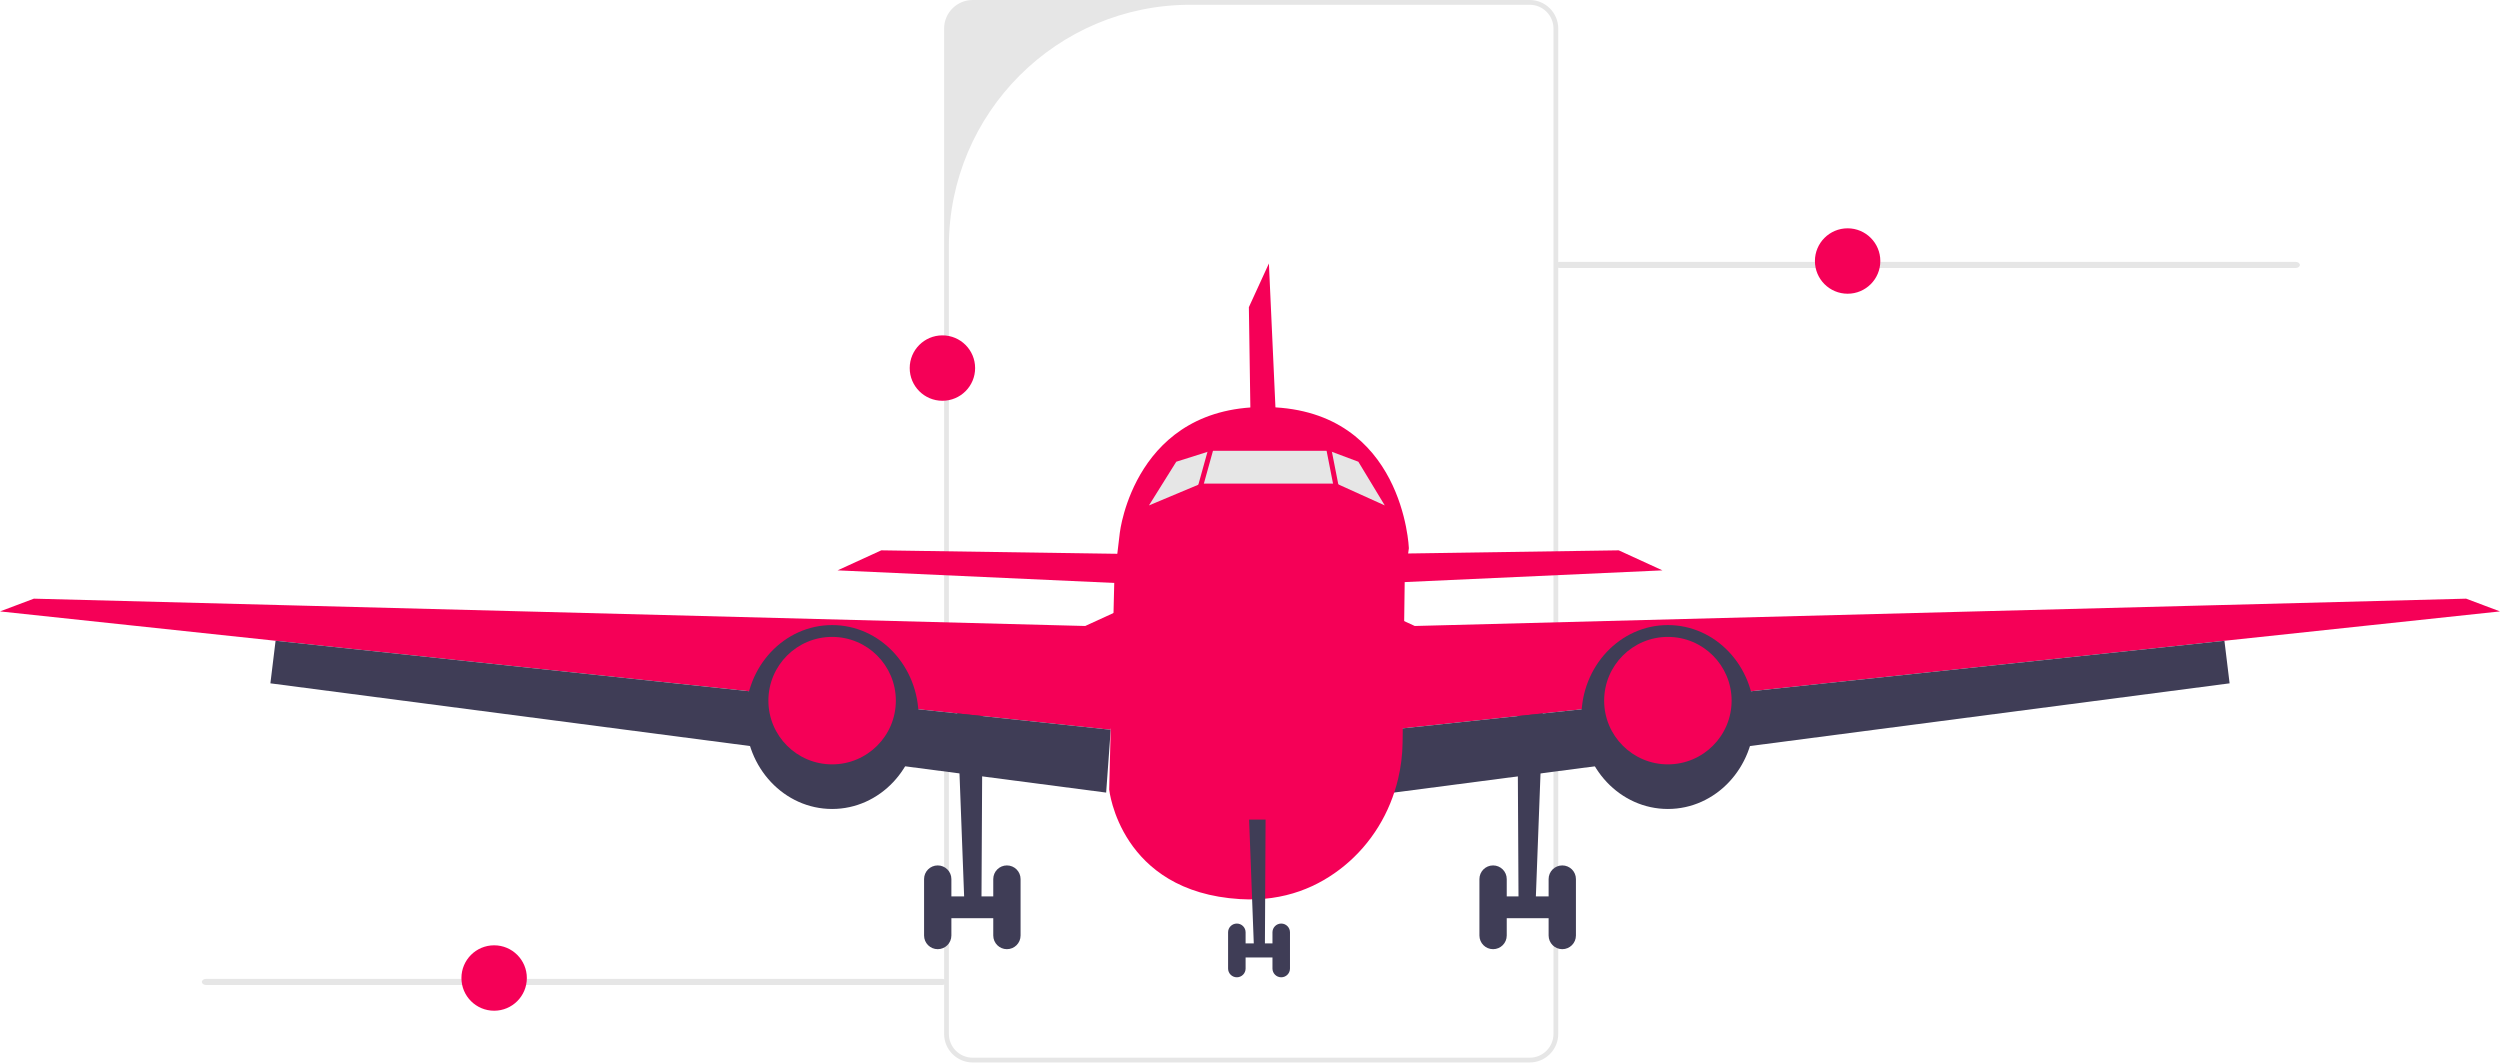
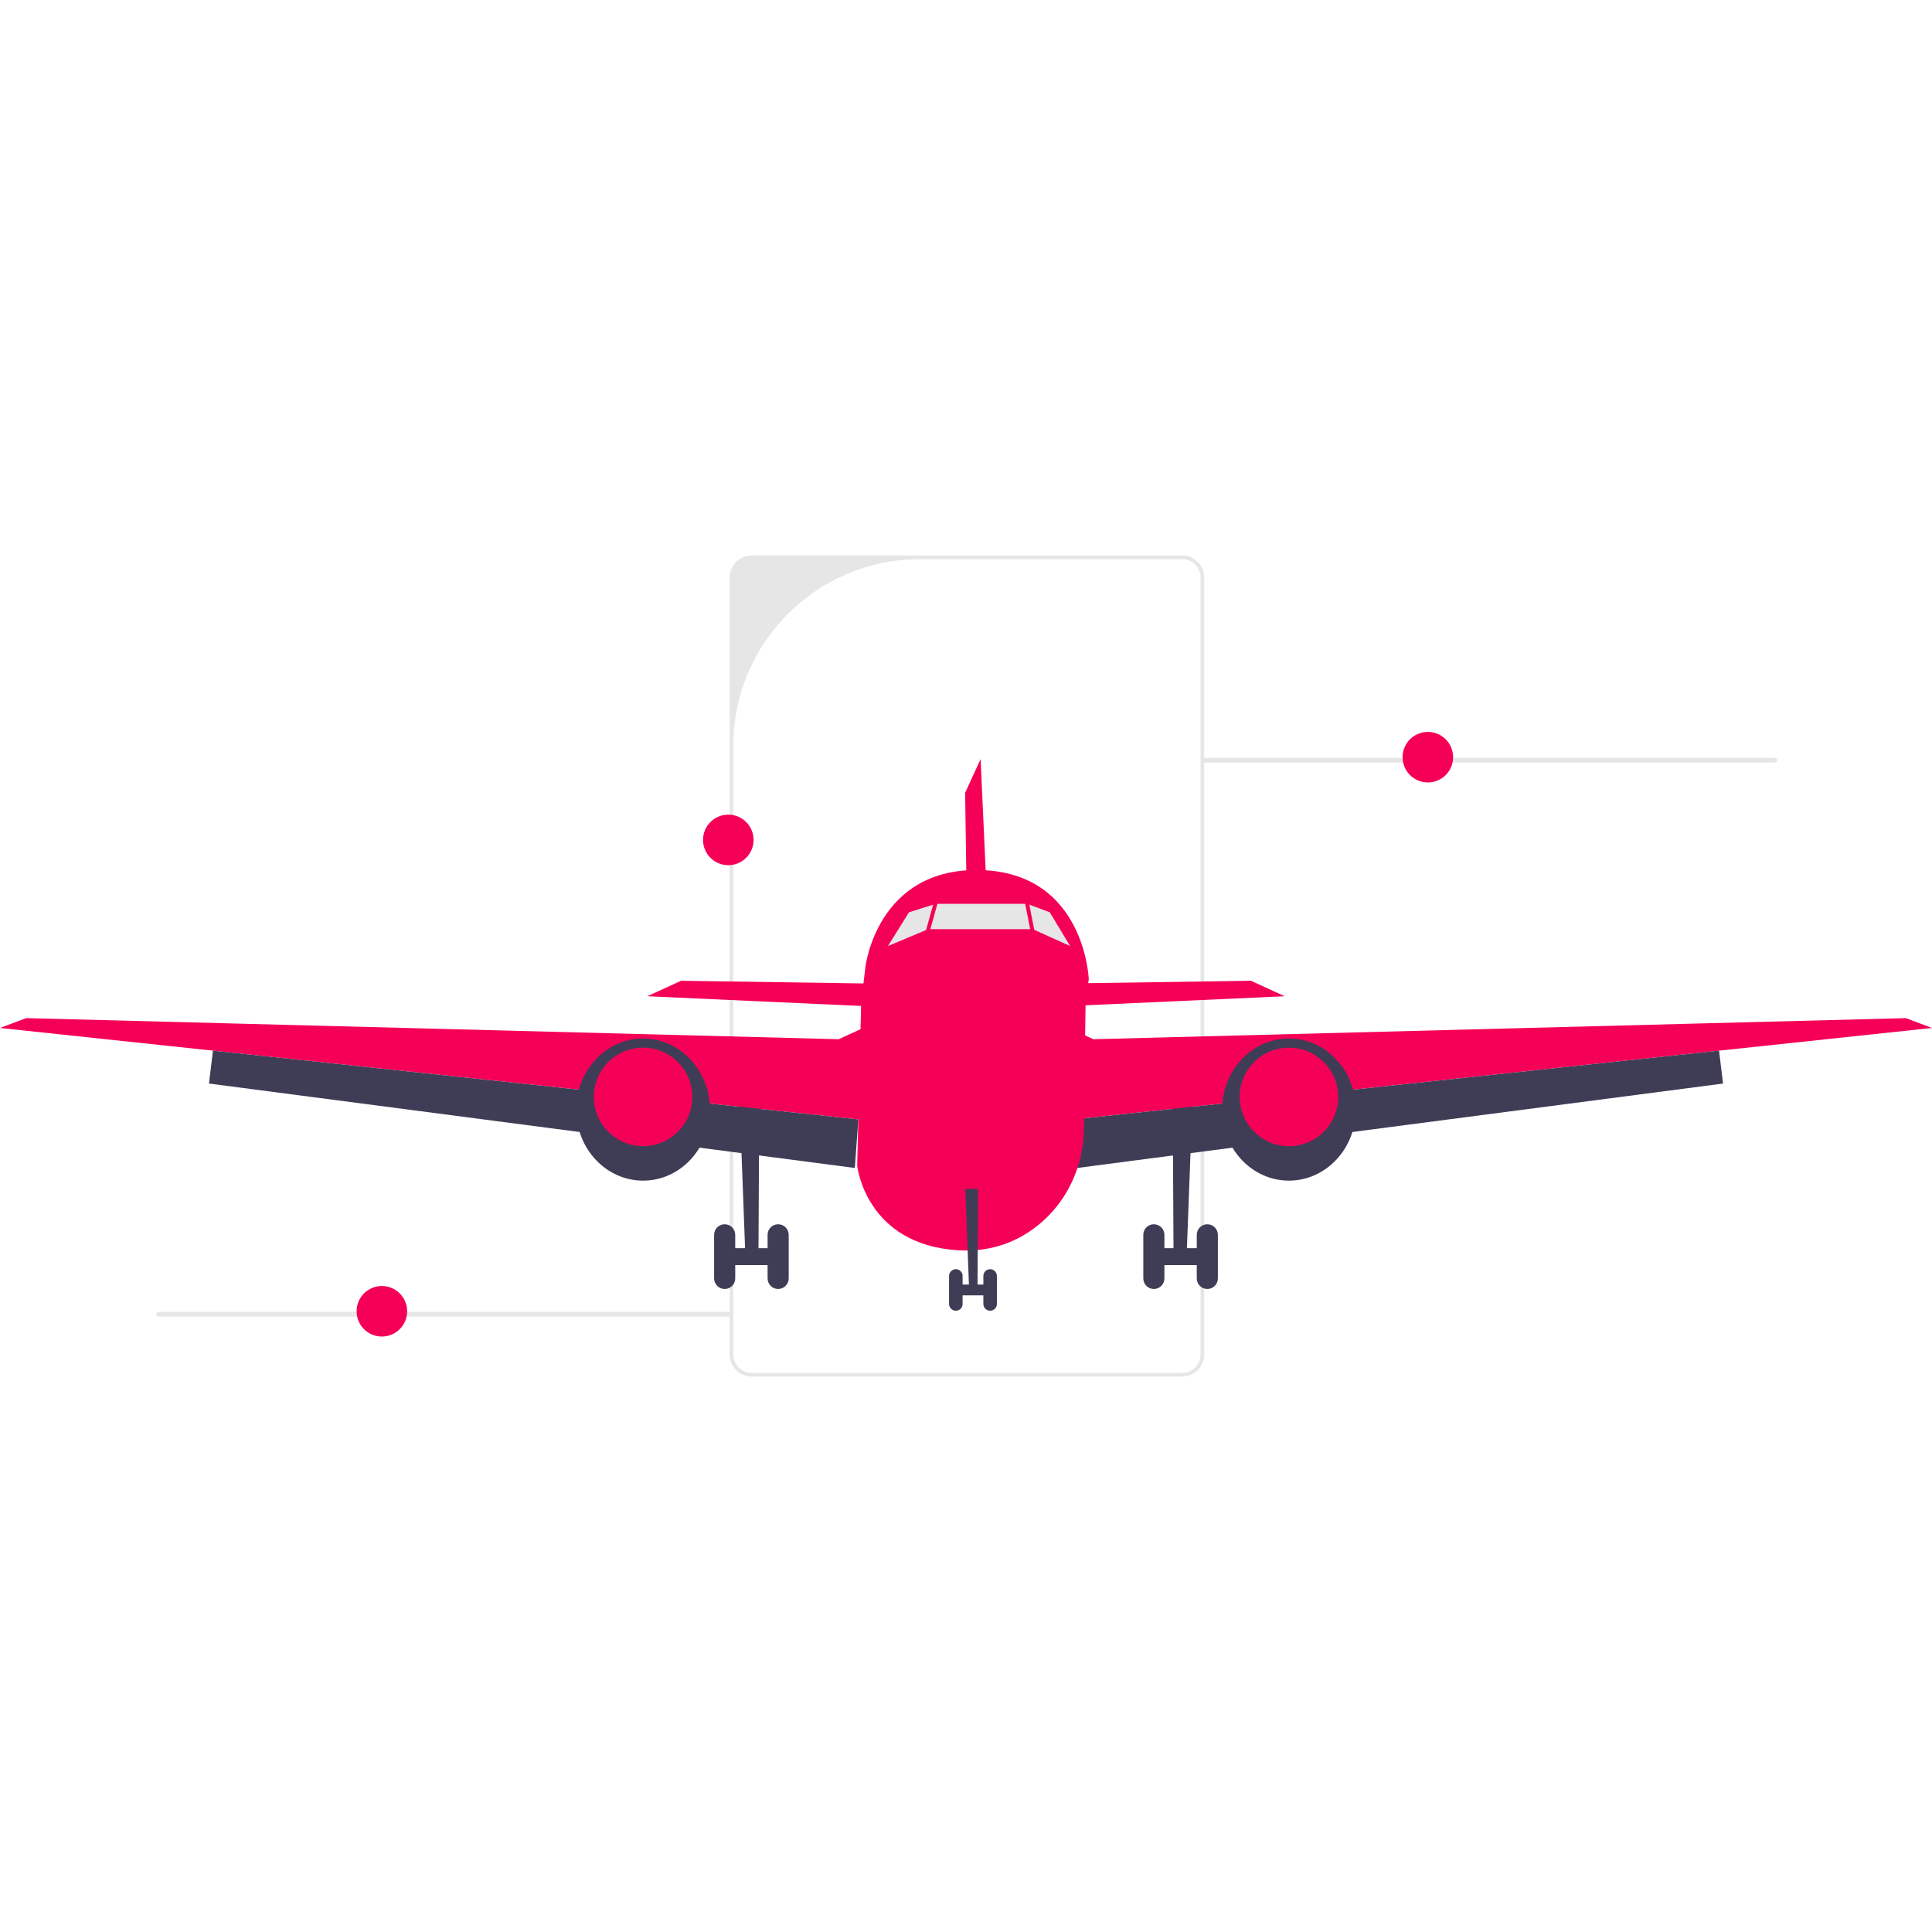
- <svg xmlns="http://www.w3.org/2000/svg" width="993.73" height="422.322" viewBox="0 0 993.73 422.322">
+ <svg xmlns="http://www.w3.org/2000/svg" width="450" height="450" viewBox="0 0 993.73 422.322">
  <path d="M608.038,422.322h-221.408c-6.261,0-11.355-5.094-11.355-11.355V11.355c0-6.261,5.094-11.355,11.355-11.355h221.408c6.261,0,11.355,5.094,11.355,11.355V410.967c0,6.261-5.094,11.355-11.355,11.355ZM473.168,1.896c-53.018,0-95.997,42.979-95.997,95.997V410.967c0,5.224,4.235,9.459,9.459,9.459h221.408c5.224,0,9.459-4.235,9.459-9.459V11.355c0-5.224-4.235-9.459-9.459-9.459h-134.87Z" fill="#e6e6e6" />
  <path d="M618.244,105.309c0,.677,.759,1.22,1.704,1.22h292.523c.945,0,1.704-.543,1.704-1.22,0-.677-.759-1.22-1.704-1.22h-292.523c-.945,0-1.704,.544-1.704,1.22h0Z" fill="#e6e6e6" />
  <polygon points="380.339 279.582 383.234 356.301 376.187 356.301 376.187 364.986 395.883 364.986 395.883 356.301 390.138 356.301 390.548 279.582 380.339 279.582" fill="#3f3d56" />
  <path d="M372.739,343.997h-0c2.998,0,5.428,2.43,5.428,5.428v22.437c0,2.998-2.43,5.428-5.428,5.428h0c-2.998,0-5.428-2.43-5.428-5.428v-22.437c0-2.998,2.43-5.428,5.428-5.428Z" fill="#3f3d56" />
  <path d="M400.242,343.997h-0c2.998,0,5.428,2.43,5.428,5.428v22.437c0,2.998-2.43,5.428-5.428,5.428h0c-2.998,0-5.428-2.43-5.428-5.428v-22.437c0-2.998,2.43-5.428,5.428-5.428Z" fill="#3f3d56" />
  <polygon points="444.392 231.781 332.932 226.715 350.303 218.754 448.011 220.201 444.392 231.781" fill="#f50057" />
  <polygon points="0 243.032 13.461 237.965 431.364 248.822 448.735 240.86 441.497 290.076 109.538 254.704 0 243.032" fill="#f50057" />
  <polygon points="107.479 271.62 109.538 254.704 441.497 290.076 439.688 315.046 107.479 271.62" fill="#3f3d56" />
  <ellipse cx="330.761" cy="285.01" rx="34.379" ry="36.55" fill="#3f3d56" />
  <circle cx="330.761" cy="278.496" r="25.332" fill="#f50057" />
  <polygon points="613.391 279.582 610.496 356.301 617.543 356.301 617.543 364.986 597.848 364.986 597.848 356.301 603.592 356.301 603.182 279.582 613.391 279.582" fill="#3f3d56" />
  <rect x="615.563" y="343.997" width="10.857" height="33.293" rx="5.428" ry="5.428" fill="#3f3d56" />
  <rect x="588.06" y="343.997" width="10.857" height="33.293" rx="5.428" ry="5.428" fill="#3f3d56" />
  <polygon points="549.338 231.781 660.798 226.715 643.428 218.754 545.719 220.201 549.338 231.781" fill="#f50057" />
  <polygon points="509.444 216.188 504.378 104.728 496.416 122.099 497.864 219.807 509.444 216.188" fill="#f50057" />
  <polygon points="993.73 243.032 980.269 237.965 562.366 248.822 544.996 240.86 552.233 290.076 884.192 254.704 993.73 243.032" fill="#f50057" />
  <polygon points="886.251 271.62 884.192 254.704 552.233 290.076 554.043 315.046 886.251 271.62" fill="#3f3d56" />
  <ellipse cx="662.969" cy="285.01" rx="34.379" ry="36.55" fill="#3f3d56" />
  <circle cx="662.969" cy="278.496" r="25.332" fill="#f50057" />
  <path d="M560.014,217.897l-1.643,12.106-.854,65.168c-.065,4.849-.651,9.641-1.752,14.287-3.17,13.534-10.574,25.846-21.51,34.77-9.923,8.106-23.457,14.244-41.37,13.158-47.769-2.895-51.988-43.549-51.988-43.549l1.802-73.723,.246-10.111,2.171-18.244s5.79-51.387,59.349-49.94c53.559,1.448,55.549,56.077,55.549,56.077Z" fill="#f50057" />
  <polygon points="456.696 200.903 467.553 183.533 481.304 179.19 528.349 179.19 539.929 183.533 550.438 200.903 531.244 192.218 477.4 192.218 456.696 200.903" fill="#e6e6e6" />
  <g>
    <polygon points="496.509 325.785 498.366 375.001 493.846 375.001 493.846 380.573 506.48 380.573 506.48 375.001 502.795 375.001 503.058 325.785 496.509 325.785" fill="#3f3d56" />
    <path d="M491.634,367.108h0c1.923,0,3.482,1.559,3.482,3.482v14.393c0,1.923-1.559,3.482-3.482,3.482h0c-1.923,0-3.482-1.559-3.482-3.482v-14.393c0-1.923,1.559-3.482,3.482-3.482Z" fill="#3f3d56" />
    <path d="M509.277,367.108h0c1.923,0,3.482,1.559,3.482,3.482v14.393c0,1.923-1.559,3.482-3.482,3.482h0c-1.923,0-3.482-1.559-3.482-3.482v-14.393c0-1.923,1.559-3.482,3.482-3.482Z" fill="#3f3d56" />
  </g>
  <rect x="460.318" y="185.79" width="37.363" height="2" transform="translate(170.8337 598.33) rotate(-74.47739)" fill="#f50057" />
  <rect x="530" y="174.108" width="2" height="37.363" transform="translate(-27.20847 106.0012) rotate(-11.11698)" fill="#f50057" />
  <circle cx="734.416" cy="103.754" r="13" fill="#f50057" />
  <circle cx="374.602" cy="146.306" r="13" fill="#f50057" />
  <path d="M80.244,390.309c0,.677,.759,1.22,1.704,1.22H374.471c.945,0,1.704-.543,1.704-1.22,0-.677-.759-1.22-1.704-1.22H81.948c-.945,0-1.704,.544-1.704,1.22Z" fill="#e6e6e6" />
  <circle cx="196.416" cy="388.754" r="13" fill="#f50057" />
</svg>
